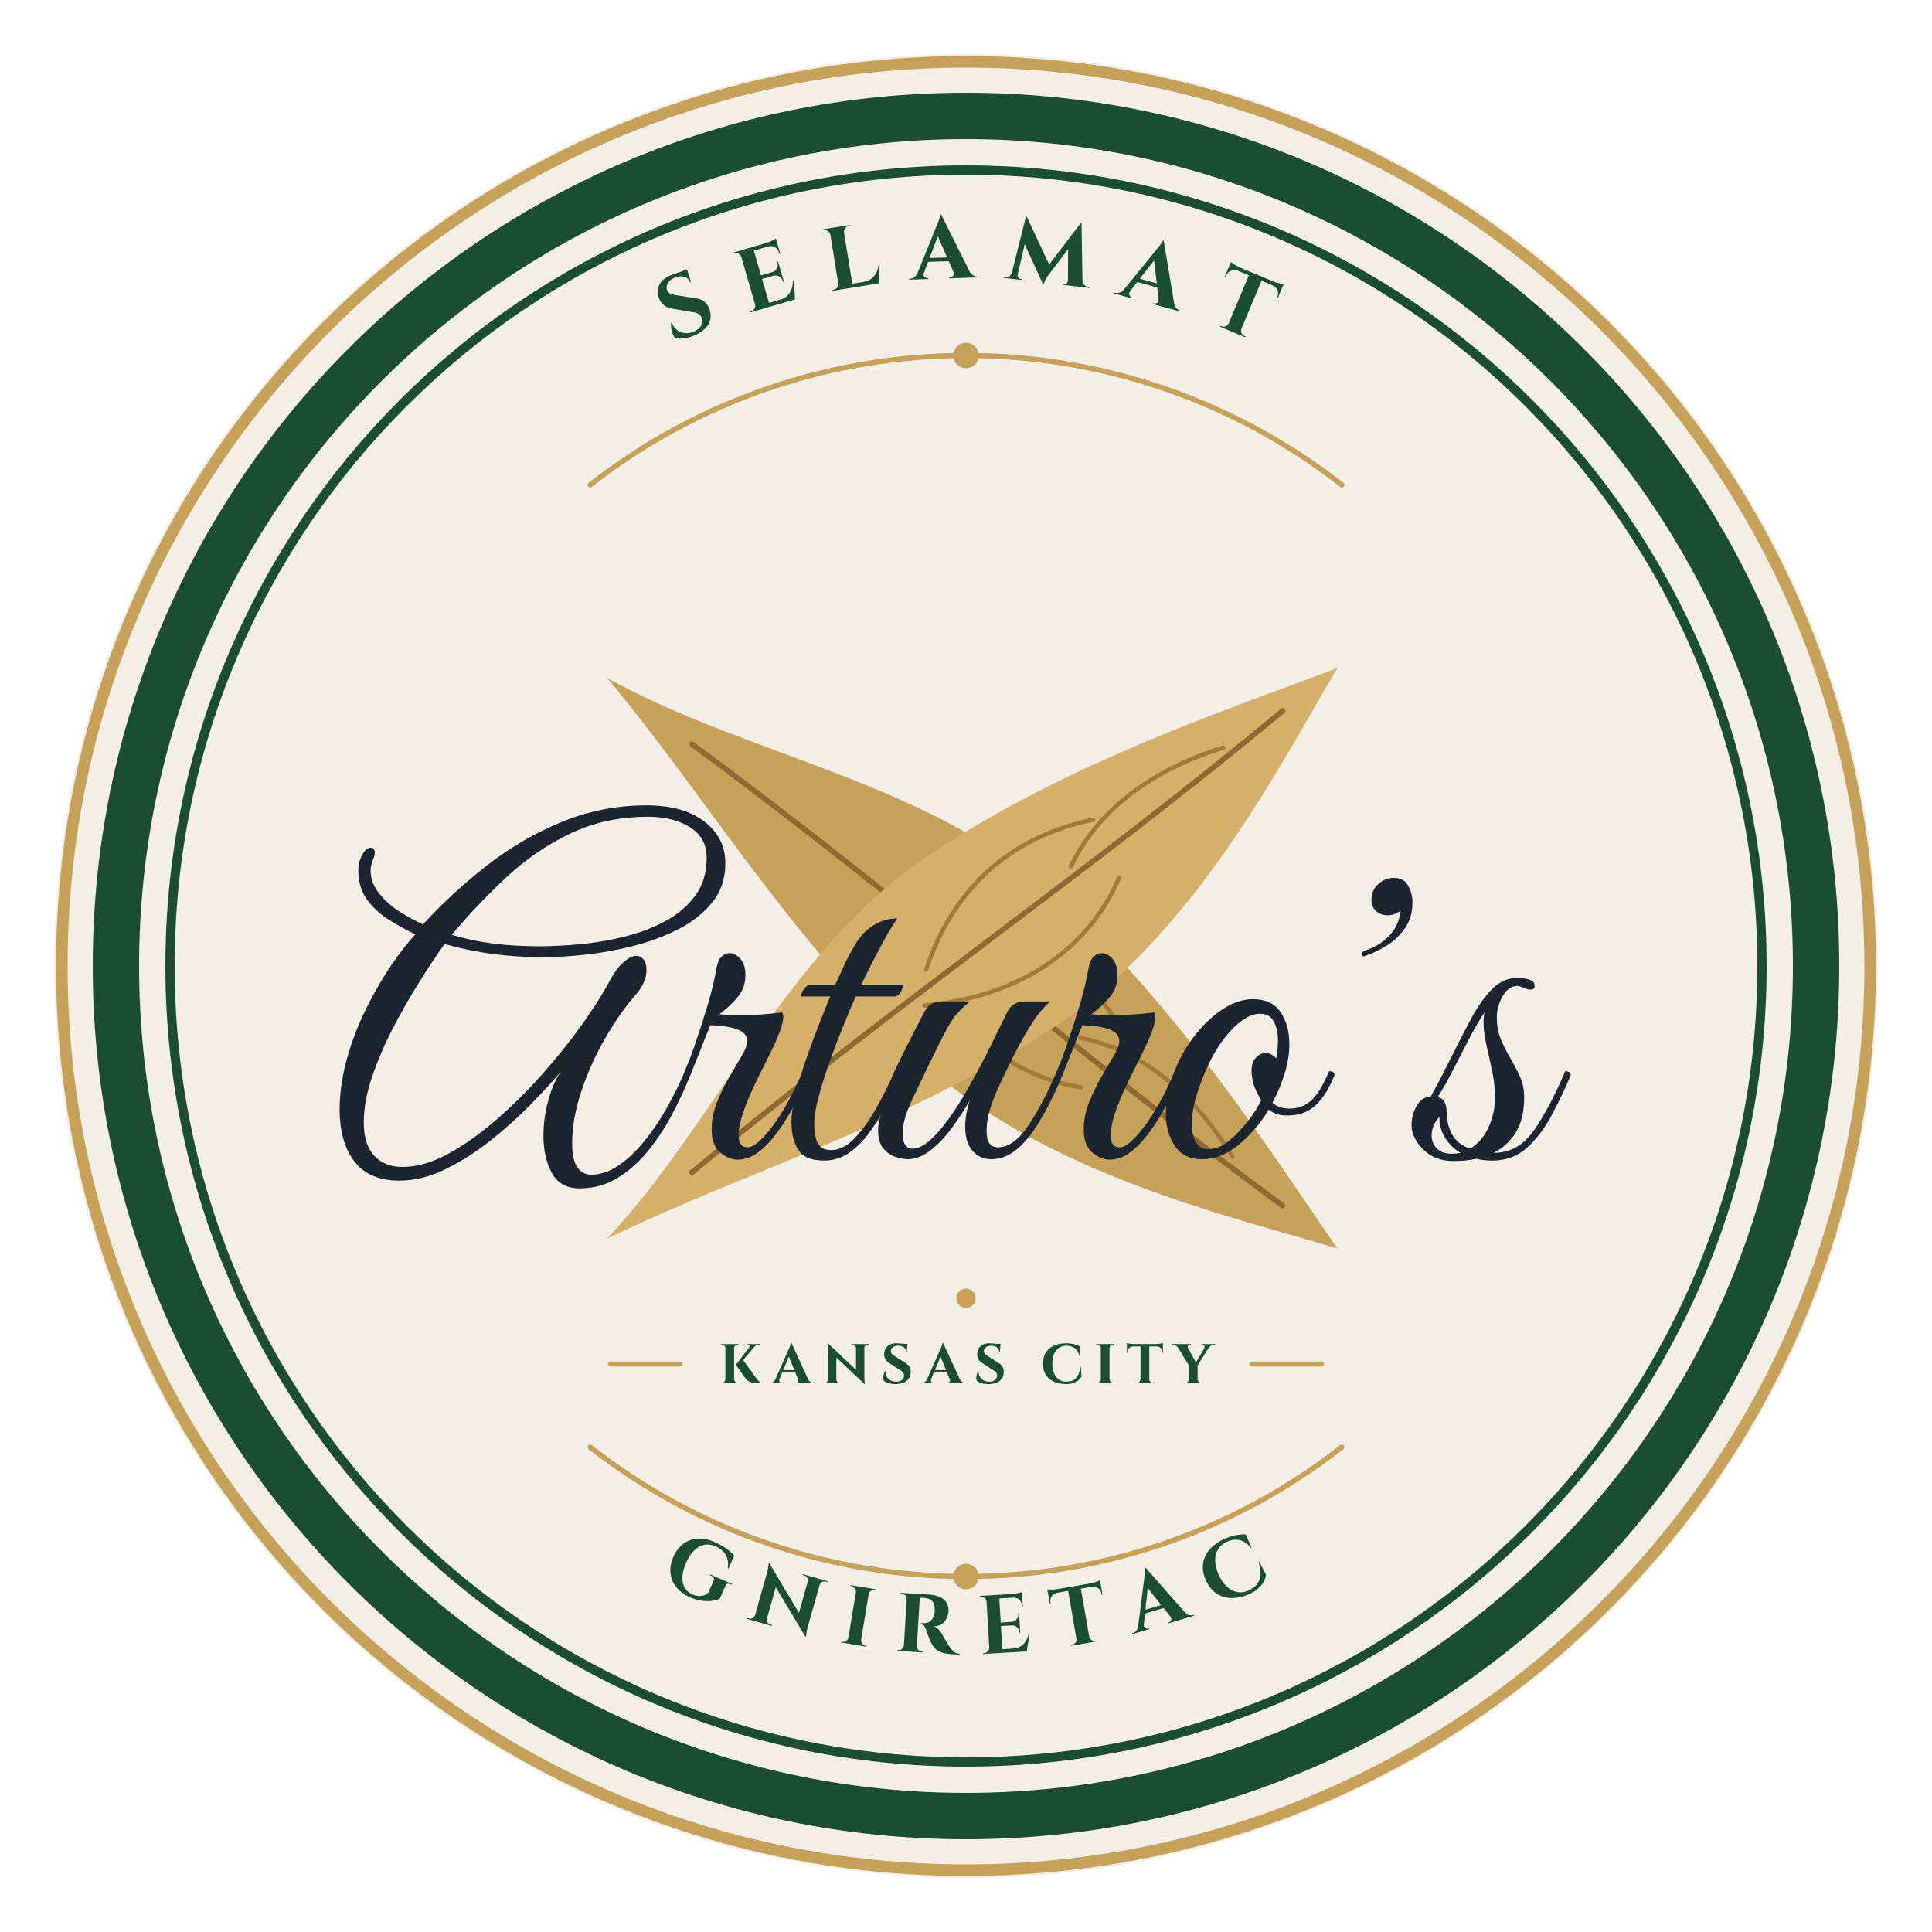
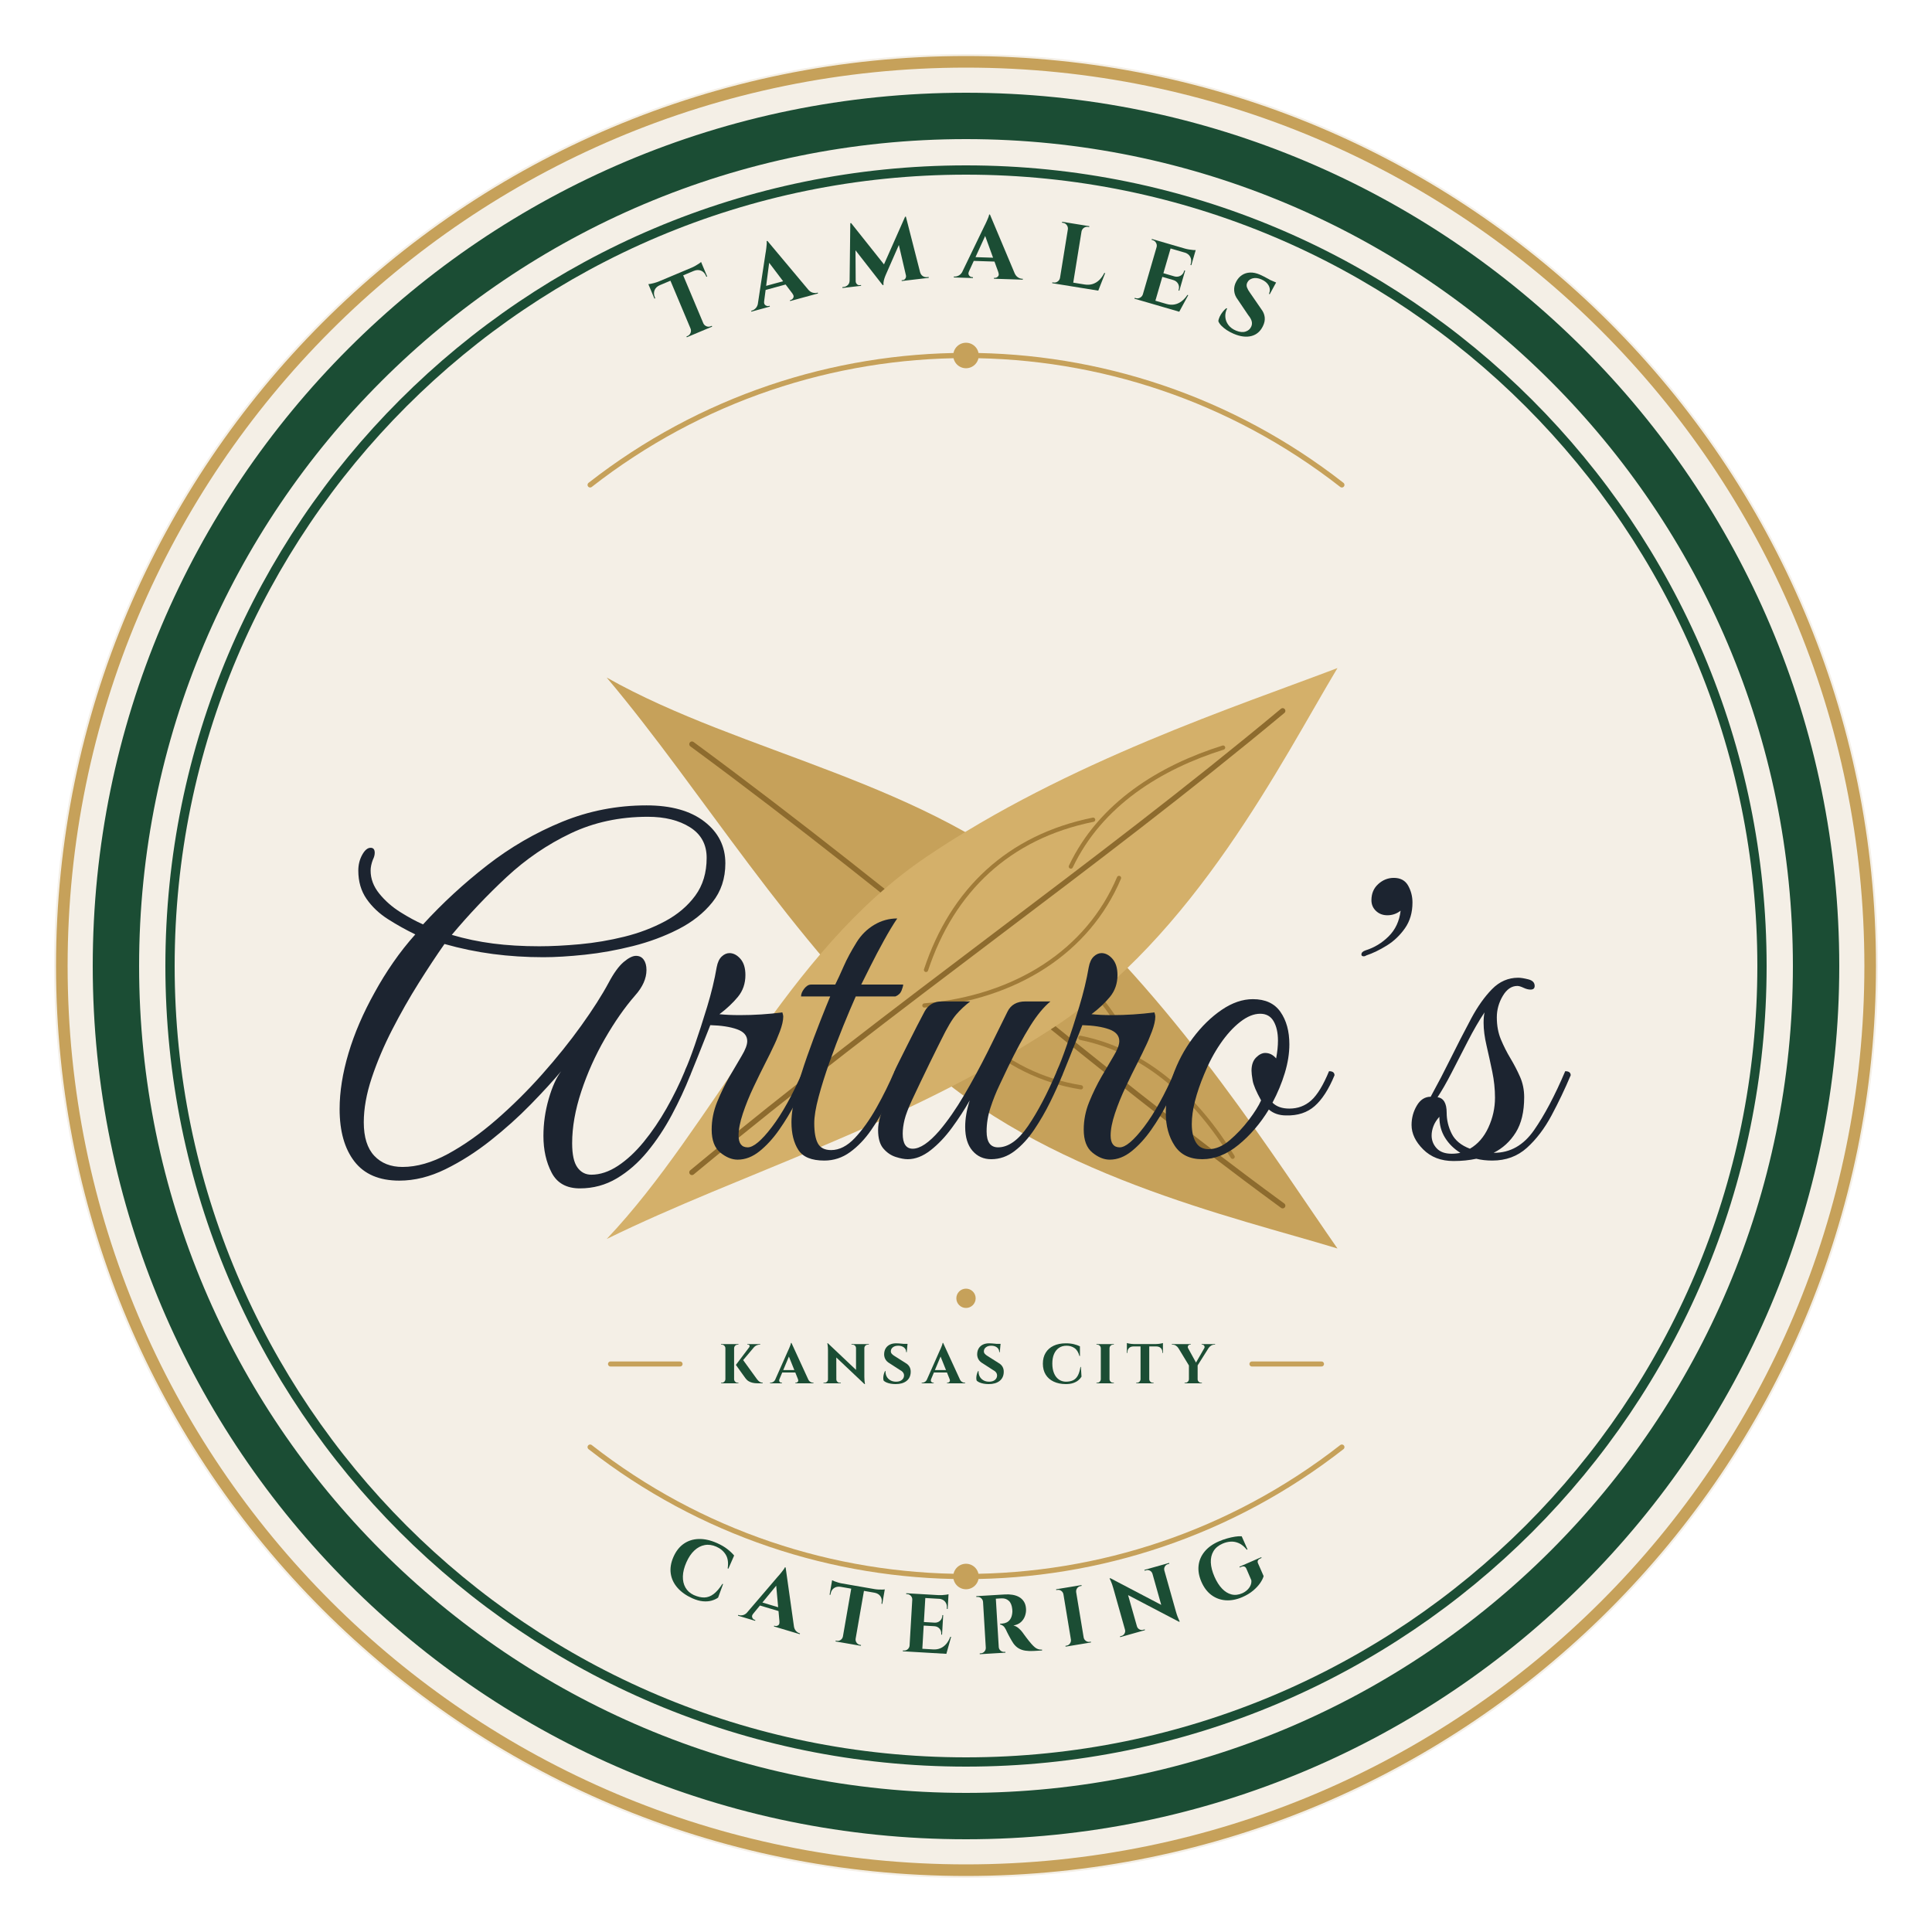
<svg xmlns="http://www.w3.org/2000/svg" viewBox="0 0 500 500" role="img" aria-label="Arturo's Tamales and Catering, Kansas City">
  <circle cx="250" cy="250" r="236" fill="#f4efe6" />
  <circle cx="250" cy="250" r="234" fill="none" stroke="#c6a15a" stroke-width="3" />
  <circle cx="250" cy="250" r="220" fill="none" stroke="#1b4d34" stroke-width="12" />
  <circle cx="250" cy="250" r="206" fill="none" stroke="#1b4d34" stroke-width="2.4" />
-   <g transform="translate(318.98 85.91) rotate(22.80) translate(-7.71 0)">
+   <g transform="translate(181.02 85.91) rotate(-22.80) translate(-7.71 0)">
    <path fill="#1b4d34" d="M9.501 -16.031V0.0H5.925V-16.031ZM15.115 -16.123V-15.136H0.311V-16.123ZM15.115 -15.205V-12.45L14.885 -12.473V-12.715Q14.885 -13.81 14.237 -14.461Q13.589 -15.113 12.487 -15.136V-15.205ZM15.115 -16.537V-15.87L12.309 -16.123Q12.815 -16.123 13.379 -16.192Q13.942 -16.261 14.425 -16.353Q14.908 -16.445 15.115 -16.537ZM5.994 -1.679V0.0H4.154V-0.23Q4.154 -0.23 4.303 -0.23Q4.453 -0.23 4.453 -0.23Q5.051 -0.23 5.476 -0.655Q5.902 -1.081 5.925 -1.679ZM9.432 -1.679H9.501Q9.524 -1.081 9.95 -0.655Q10.375 -0.23 10.973 -0.23Q10.973 -0.23 11.123 -0.23Q11.272 -0.23 11.272 -0.23V0.0H9.432ZM2.939 -15.205V-15.136Q1.829 -15.113 1.185 -14.461Q0.541 -13.81 0.541 -12.715V-12.473L0.311 -12.45V-15.205ZM0.311 -16.537Q0.541 -16.445 1.013 -16.353Q1.484 -16.261 2.059 -16.192Q2.634 -16.123 3.117 -16.123L0.311 -15.87Z" />
  </g>
-   <g transform="translate(296.92 78.30) rotate(15.28) translate(-8.25 0)">
+   <g transform="translate(203.08 78.30) rotate(-15.28) translate(-8.25 0)">
    <path fill="#1b4d34" d="M8.138 -16.571 15.689 -0.138H11.43L6.682 -11.992ZM3.193 -1.679Q3.002 -1.219 3.117 -0.897Q3.232 -0.575 3.512 -0.402Q3.791 -0.23 4.067 -0.23H4.274V0.0H-0.676V-0.23Q-0.676 -0.23 -0.573 -0.23Q-0.469 -0.23 -0.469 -0.23Q0.06 -0.23 0.623 -0.564Q1.187 -0.897 1.555 -1.679ZM8.138 -16.571 8.211 -13.682 2.513 -0.069H0.82L6.783 -13.518Q6.857 -13.652 7.028 -14.043Q7.199 -14.435 7.401 -14.923Q7.604 -15.411 7.76 -15.862Q7.916 -16.312 7.931 -16.571ZM10.504 -5.432V-4.444H3.751V-5.432ZM10.795 -1.679H14.971Q15.346 -0.897 15.906 -0.564Q16.466 -0.23 16.995 -0.23Q16.995 -0.23 17.087 -0.23Q17.179 -0.23 17.179 -0.23V0.0H9.714V-0.23H9.921Q10.373 -0.23 10.726 -0.609Q11.078 -0.989 10.795 -1.679Z" />
  </g>
-   <g transform="translate(270.81 73.22) rotate(6.71) translate(-10.98 0)">
+   <g transform="translate(229.19 73.22) rotate(-6.71) translate(-10.98 0)">
    <path fill="#1b4d34" d="M17.995 -16.422 18.179 -13.855 11.276 -2.083Q11.276 -2.083 11.051 -1.678Q10.827 -1.272 10.605 -0.687Q10.384 -0.102 10.375 0.471H10.16L9.213 -1.573ZM2.303 -1.679V0.0H-0.25V-0.23Q-0.227 -0.23 -0.054 -0.23Q0.118 -0.23 0.118 -0.23Q0.739 -0.23 1.222 -0.609Q1.705 -0.989 1.797 -1.679ZM3.342 -1.311Q3.342 -1.288 3.342 -1.265Q3.342 -1.242 3.342 -1.196Q3.342 -0.828 3.606 -0.517Q3.871 -0.207 4.239 -0.207H4.599V0.0H3.181V-1.311ZM3.716 -16.422H3.931L4.762 -14.054L3.197 0.0H1.584ZM3.931 -16.422 11.506 -4.204 10.16 0.471 3.33 -10.783ZM18.202 -16.422 20.403 0.0H16.587L15.426 -10.355L17.995 -16.422ZM19.683 -1.679H20.181Q20.296 -0.989 20.771 -0.609Q21.247 -0.23 21.86 -0.23Q21.86 -0.23 22.036 -0.23Q22.213 -0.23 22.228 -0.23V0.0H19.683ZM16.442 -1.311H16.603V0.0H15.185V-0.207H15.545Q15.921 -0.207 16.181 -0.517Q16.442 -0.828 16.442 -1.196Q16.442 -1.242 16.442 -1.265Q16.442 -1.288 16.442 -1.311Z" />
  </g>
-   <g transform="translate(244.23 72.09) rotate(-1.86) translate(-8.25 0)">
+   <g transform="translate(255.77 72.09) rotate(1.86) translate(-8.25 0)">
    <path fill="#1b4d34" d="M8.138 -16.571 15.689 -0.138H11.43L6.682 -11.992ZM3.193 -1.679Q3.002 -1.219 3.117 -0.897Q3.232 -0.575 3.512 -0.402Q3.791 -0.23 4.067 -0.23H4.274V0.0H-0.676V-0.23Q-0.676 -0.23 -0.573 -0.23Q-0.469 -0.23 -0.469 -0.23Q0.06 -0.23 0.623 -0.564Q1.187 -0.897 1.555 -1.679ZM8.138 -16.571 8.211 -13.682 2.513 -0.069H0.82L6.783 -13.518Q6.857 -13.652 7.028 -14.043Q7.199 -14.435 7.401 -14.923Q7.604 -15.411 7.76 -15.862Q7.916 -16.312 7.931 -16.571ZM10.504 -5.432V-4.444H3.751V-5.432ZM10.795 -1.679H14.971Q15.346 -0.897 15.906 -0.564Q16.466 -0.23 16.995 -0.23Q16.995 -0.23 17.087 -0.23Q17.179 -0.23 17.179 -0.23V0.0H9.714V-0.23H9.921Q10.373 -0.23 10.726 -0.609Q11.078 -0.989 10.795 -1.679Z" />
  </g>
-   <g transform="translate(221.57 74.28) rotate(-9.19) translate(-7.13 0)">
+   <g transform="translate(278.43 74.28) rotate(9.19) translate(-7.13 0)">
    <path fill="#1b4d34" d="M6.281 -16.1V0.0H2.705V-16.1ZM12.343 -1.01 12.937 0.0H6.212V-1.01ZM14.043 -4.767 13.006 0.0H8.445L9.273 -1.01Q10.418 -1.01 11.307 -1.464Q12.197 -1.918 12.828 -2.764Q13.46 -3.61 13.819 -4.767ZM2.774 -1.679V0.0H0.934V-0.23Q0.934 -0.23 1.083 -0.23Q1.233 -0.23 1.233 -0.23Q1.831 -0.23 2.256 -0.655Q2.682 -1.081 2.705 -1.679ZM2.774 -14.421H2.705Q2.682 -15.019 2.256 -15.444Q1.831 -15.87 1.233 -15.87Q1.233 -15.87 1.083 -15.87Q0.934 -15.87 0.934 -15.87V-16.1H2.774ZM6.212 -14.421V-16.1H8.052V-15.87Q8.029 -15.87 7.891 -15.87Q7.753 -15.87 7.753 -15.87Q7.155 -15.87 6.73 -15.444Q6.304 -15.019 6.281 -14.421Z" />
  </g>
-   <g transform="translate(200.29 79.08) rotate(-16.22) translate(-7.30 0)">
+   <g transform="translate(299.71 79.08) rotate(16.22) translate(-7.30 0)">
    <path fill="#1b4d34" d="M6.281 -16.1V0.0H2.705V-16.1ZM12.343 -1.01 12.937 0.0H6.212V-1.01ZM11.502 -8.429V-7.441H6.212V-8.429ZM12.64 -16.1V-15.09H6.212V-16.1ZM14.043 -4.767 13.006 0.0H8.445L9.273 -1.01Q10.418 -1.01 11.307 -1.464Q12.197 -1.918 12.828 -2.764Q13.46 -3.61 13.819 -4.767ZM11.502 -7.487V-5.226H11.272V-5.422Q11.272 -6.284 10.705 -6.855Q10.138 -7.426 9.276 -7.441V-7.487ZM11.502 -10.644V-8.383H9.276V-8.429Q10.138 -8.452 10.713 -9.03Q11.287 -9.609 11.272 -10.471V-10.644ZM12.64 -15.159V-12.427H12.41V-12.692Q12.41 -13.779 11.766 -14.434Q11.123 -15.09 10.012 -15.113V-15.159ZM12.64 -16.514V-15.847L9.834 -16.1Q10.34 -16.1 10.904 -16.169Q11.467 -16.238 11.95 -16.33Q12.433 -16.422 12.64 -16.514ZM2.774 -1.679V0.0H0.934V-0.23Q0.934 -0.23 1.083 -0.23Q1.233 -0.23 1.233 -0.23Q1.831 -0.23 2.256 -0.655Q2.682 -1.081 2.705 -1.679ZM2.774 -14.421H2.705Q2.69 -15.019 2.258 -15.444Q1.825 -15.87 1.233 -15.87Q1.233 -15.87 1.088 -15.87Q0.942 -15.87 0.942 -15.87L0.934 -16.1H2.774Z" />
  </g>
-   <g transform="translate(180.12 86.29) rotate(-23.11) translate(-6.73 0)">
+   <g transform="translate(319.88 86.29) rotate(23.11) translate(-6.73 0)">
    <path fill="#1b4d34" d="M6.412 -16.422Q6.87 -16.422 7.57 -16.376Q8.271 -16.33 9.008 -16.249Q9.745 -16.169 10.309 -16.088Q10.873 -16.008 11.071 -15.916L10.774 -12.768H10.552Q10.552 -13.976 9.652 -14.706Q8.752 -15.435 7.269 -15.435Q5.915 -15.435 5.103 -14.805Q4.292 -14.175 4.247 -13.251Q4.202 -12.561 4.68 -12.056Q5.158 -11.551 5.896 -11.12L10.278 -8.346Q11.354 -7.747 11.912 -6.773Q12.469 -5.799 12.394 -4.47Q12.29 -2.204 10.653 -0.941Q9.016 0.322 6.205 0.322Q5.148 0.322 4.184 0.148Q3.221 -0.027 2.475 -0.344Q1.729 -0.661 1.299 -1.092Q1.111 -1.593 1.141 -2.324Q1.17 -3.054 1.374 -3.798Q1.577 -4.541 1.872 -5.032H2.079Q1.994 -3.844 2.512 -2.836Q3.03 -1.829 4.054 -1.239Q5.078 -0.649 6.477 -0.665Q7.994 -0.69 8.829 -1.424Q9.663 -2.159 9.663 -3.212Q9.663 -3.924 9.217 -4.501Q8.772 -5.079 7.77 -5.604L3.785 -8.181Q2.515 -8.885 1.949 -9.99Q1.383 -11.095 1.517 -12.386Q1.621 -13.59 2.23 -14.502Q2.838 -15.414 3.895 -15.918Q4.953 -16.422 6.412 -16.422ZM11.101 -16.192 11.057 -15.709H8.283V-16.192Z" />
  </g>
-   <g transform="translate(321.93 412.82) rotate(336.16) translate(-8.40 0)">
+   <g transform="translate(178.07 412.82) rotate(383.84) translate(-8.40 0)">
    <path fill="#1b4d34" d="M15.529 -6.278 15.771 -2.555Q15.296 -1.77 14.502 -1.126Q13.708 -0.482 12.53 -0.09Q11.352 0.301 9.73 0.301Q7.077 0.279 5.092 -0.653Q3.108 -1.586 2.025 -3.331Q0.943 -5.077 0.943 -7.546Q0.943 -9.959 2.007 -11.712Q3.072 -13.464 5.054 -14.407Q7.035 -15.351 9.789 -15.351Q11.519 -15.351 12.882 -15.008Q14.245 -14.665 15.163 -14.195L15.176 -10.468H14.982Q14.398 -12.611 13.089 -13.519Q11.78 -14.428 10.026 -14.428Q8.328 -14.428 7.108 -13.598Q5.888 -12.769 5.229 -11.243Q4.57 -9.718 4.57 -7.596Q4.57 -5.474 5.201 -3.924Q5.833 -2.374 6.989 -1.519Q8.146 -0.665 9.73 -0.622Q11.395 -0.622 12.522 -1.157Q13.649 -1.692 14.336 -2.937Q15.023 -4.182 15.357 -6.278Z" />
  </g>
-   <g transform="translate(301.02 420.53) rotate(343.34) translate(-7.71 0)">
+   <g transform="translate(198.98 420.53) rotate(376.66) translate(-7.71 0)">
    <path fill="#1b4d34" d="M7.607 -15.49 14.666 -0.129H10.685L6.246 -11.21ZM2.985 -1.569Q2.807 -1.139 2.914 -0.839Q3.022 -0.537 3.283 -0.376Q3.544 -0.215 3.802 -0.215H3.995V0.0H-0.632V-0.215Q-0.632 -0.215 -0.535 -0.215Q-0.438 -0.215 -0.438 -0.215Q0.056 -0.215 0.583 -0.527Q1.11 -0.838 1.454 -1.569ZM7.607 -15.49 7.676 -12.79 2.349 -0.065H0.767L6.34 -12.636Q6.41 -12.761 6.57 -13.127Q6.73 -13.493 6.919 -13.95Q7.108 -14.406 7.254 -14.827Q7.4 -15.248 7.414 -15.49ZM9.819 -5.077V-4.154H3.506V-5.077ZM10.091 -1.569H13.995Q14.345 -0.838 14.869 -0.527Q15.392 -0.215 15.887 -0.215Q15.887 -0.215 15.973 -0.215Q16.059 -0.215 16.059 -0.215V0.0H9.081V-0.215H9.274Q9.697 -0.215 10.026 -0.57Q10.356 -0.924 10.091 -1.569Z" />
  </g>
-   <g transform="translate(280.49 425.37) rotate(350.14) translate(-7.20 0)">
+   <g transform="translate(219.51 425.37) rotate(369.86) translate(-7.20 0)">
    <path fill="#1b4d34" d="M8.882 -14.985V0.0H5.539V-14.985ZM14.129 -15.071V-14.149H0.291V-15.071ZM14.129 -14.213V-11.638L13.914 -11.659V-11.886Q13.914 -12.91 13.309 -13.518Q12.703 -14.127 11.673 -14.149V-14.213ZM14.129 -15.458V-14.835L11.506 -15.071Q11.979 -15.071 12.506 -15.136Q13.033 -15.2 13.484 -15.286Q13.936 -15.372 14.129 -15.458ZM5.603 -1.569V0.0H3.883V-0.215Q3.883 -0.215 4.023 -0.215Q4.163 -0.215 4.163 -0.215Q4.722 -0.215 5.119 -0.613Q5.517 -1.01 5.539 -1.569ZM8.817 -1.569H8.882Q8.903 -1.01 9.301 -0.613Q9.699 -0.215 10.258 -0.215Q10.258 -0.215 10.398 -0.215Q10.537 -0.215 10.537 -0.215V0.0H8.817ZM2.747 -14.213V-14.149Q1.71 -14.127 1.108 -13.518Q0.506 -12.91 0.506 -11.886V-11.659L0.291 -11.638V-14.213ZM0.291 -15.458Q0.506 -15.372 0.947 -15.286Q1.388 -15.2 1.925 -15.136Q2.463 -15.071 2.914 -15.071L0.291 -14.835Z" />
  </g>
-   <g transform="translate(260.40 427.70) rotate(356.65) translate(-6.83 0)">
+   <g transform="translate(239.60 427.70) rotate(363.35) translate(-6.83 0)">
    <path fill="#1b4d34" d="M5.872 -15.05V0.0H2.529V-15.05ZM11.538 -0.944 12.094 0.0H5.807V-0.944ZM10.752 -7.879V-6.956H5.807V-7.879ZM11.816 -15.05V-14.106H5.807V-15.05ZM13.127 -4.456 12.158 0.0H7.894L8.668 -0.944Q9.738 -0.944 10.57 -1.369Q11.401 -1.793 11.992 -2.584Q12.582 -3.375 12.918 -4.456ZM10.752 -6.999V-4.885H10.537V-5.069Q10.537 -5.874 10.007 -6.408Q9.477 -6.942 8.671 -6.956V-6.999ZM10.752 -9.95V-7.836H8.671V-7.879Q9.477 -7.9 10.014 -8.442Q10.551 -8.983 10.537 -9.788V-9.95ZM11.816 -14.17V-11.616H11.601V-11.864Q11.601 -12.881 10.999 -13.493Q10.397 -14.106 9.359 -14.127V-14.17ZM11.816 -15.437V-14.813L9.193 -15.05Q9.666 -15.05 10.193 -15.114Q10.719 -15.179 11.171 -15.265Q11.622 -15.351 11.816 -15.437ZM2.593 -1.569V0.0H0.873V-0.215Q0.873 -0.215 1.013 -0.215Q1.153 -0.215 1.153 -0.215Q1.712 -0.215 2.109 -0.613Q2.507 -1.01 2.529 -1.569ZM2.593 -13.48H2.529Q2.515 -14.039 2.11 -14.437Q1.706 -14.835 1.153 -14.835Q1.153 -14.835 1.017 -14.835Q0.881 -14.835 0.881 -14.835L0.873 -15.05H2.593Z" />
  </g>
-   <g transform="translate(239.31 427.68) rotate(363.44) translate(-8.08 0)">
+   <g transform="translate(260.69 427.68) rotate(356.56) translate(-8.08 0)">
    <path fill="#1b4d34" d="M5.676 -15.05H8.429Q9.397 -15.05 10.327 -14.84Q11.258 -14.63 11.99 -14.159Q12.722 -13.688 13.158 -12.911Q13.595 -12.135 13.595 -10.994Q13.595 -10.101 13.229 -9.204Q12.863 -8.306 12.091 -7.673Q11.319 -7.04 10.079 -6.901Q10.792 -6.682 11.374 -6.115Q11.957 -5.549 12.321 -4.98Q12.349 -4.938 12.563 -4.595Q12.777 -4.252 13.106 -3.754Q13.436 -3.257 13.79 -2.746Q14.144 -2.235 14.453 -1.849Q14.925 -1.251 15.313 -0.899Q15.701 -0.548 16.123 -0.388Q16.545 -0.229 17.099 -0.215V0.0H14.944Q13.76 0.0 12.797 -0.204Q11.833 -0.407 11.095 -0.897Q10.358 -1.386 9.805 -2.253Q9.63 -2.534 9.43 -2.929Q9.23 -3.323 9.02 -3.761Q8.81 -4.199 8.624 -4.612Q8.439 -5.025 8.298 -5.367Q8.158 -5.709 8.087 -5.912Q7.803 -6.603 7.434 -6.943Q7.065 -7.284 6.665 -7.353V-7.568Q6.72 -7.568 6.908 -7.564Q7.095 -7.56 7.29 -7.568Q7.877 -7.576 8.418 -7.809Q8.96 -8.043 9.373 -8.586Q9.787 -9.128 9.963 -10.068Q10 -10.263 10.029 -10.52Q10.058 -10.778 10.036 -11.094Q9.973 -12.639 9.267 -13.35Q8.56 -14.061 7.509 -14.084Q7.227 -14.099 6.892 -14.095Q6.556 -14.092 6.279 -14.092Q6.002 -14.092 5.891 -14.092Q5.891 -14.099 5.837 -14.337Q5.783 -14.575 5.729 -14.812Q5.676 -15.05 5.676 -15.05ZM5.955 -15.05V0.0H2.598V-15.05ZM2.663 -1.569V0.0H0.943V-0.215Q0.97 -0.215 1.089 -0.215Q1.208 -0.215 1.222 -0.215Q1.781 -0.215 2.179 -0.613Q2.577 -1.01 2.598 -1.569ZM2.663 -13.48H2.598Q2.577 -14.039 2.179 -14.437Q1.781 -14.835 1.222 -14.835Q1.208 -14.835 1.089 -14.835Q0.97 -14.835 0.943 -14.835V-15.05H2.663ZM5.891 -1.569H5.955Q5.955 -1.01 6.364 -0.613Q6.772 -0.215 7.331 -0.215Q7.359 -0.215 7.467 -0.215Q7.575 -0.215 7.589 -0.215V0.0H5.891Z" />
  </g>
-   <g transform="translate(220.95 425.61) rotate(369.39) translate(-4.19 0)">
+   <g transform="translate(279.05 425.61) rotate(350.61) translate(-4.19 0)">
    <path fill="#1b4d34" d="M5.872 -15.05V0.0H2.529V-15.05ZM2.593 -1.569V0.0H0.873V-0.215Q0.873 -0.215 1.013 -0.215Q1.153 -0.215 1.153 -0.215Q1.712 -0.215 2.109 -0.613Q2.507 -1.01 2.529 -1.569ZM2.593 -13.48H2.529Q2.507 -14.039 2.109 -14.437Q1.712 -14.835 1.153 -14.835Q1.153 -14.835 1.013 -14.835Q0.873 -14.835 0.873 -14.835V-15.05H2.593ZM5.807 -1.569H5.872Q5.893 -1.01 6.291 -0.613Q6.689 -0.215 7.248 -0.215Q7.248 -0.215 7.377 -0.215Q7.506 -0.215 7.527 -0.215V0.0H5.807ZM5.807 -13.48V-15.05H7.527V-14.835Q7.506 -14.835 7.377 -14.835Q7.248 -14.835 7.248 -14.835Q6.689 -14.835 6.291 -14.437Q5.893 -14.039 5.872 -13.48Z" />
  </g>
-   <g transform="translate(201.72 421.33) rotate(375.74) translate(-9.32 0)">
+   <g transform="translate(298.28 421.33) rotate(344.26) translate(-9.32 0)">
    <path fill="#1b4d34" d="M2.306 -15.372 16.104 -2.32 16.353 0.301 2.555 -12.73ZM2.405 -1.526V0.0H0.62V-0.215Q0.62 -0.215 0.814 -0.215Q1.007 -0.215 1.029 -0.215Q1.566 -0.215 1.953 -0.602Q2.34 -0.989 2.34 -1.526ZM5.553 -1.526Q5.553 -0.989 5.94 -0.602Q6.327 -0.215 6.864 -0.215Q6.886 -0.215 7.079 -0.215Q7.273 -0.215 7.273 -0.215V0.0H5.488V-1.526ZM2.306 -15.372 5.531 -11.945 5.553 0.0H2.34V-12.685Q2.34 -13.893 2.216 -14.633Q2.091 -15.372 2.091 -15.372ZM16.297 -15.05V-2.451Q16.297 -1.638 16.361 -1.011Q16.425 -0.383 16.486 -0.041Q16.546 0.301 16.546 0.301H16.353L13.106 -3.326V-15.05ZM18.017 -15.05V-14.835Q18.017 -14.835 17.824 -14.835Q17.63 -14.835 17.63 -14.835Q17.093 -14.835 16.706 -14.459Q16.319 -14.082 16.297 -13.523H16.233V-15.05ZM11.365 -15.05H13.149V-13.523H13.106Q13.085 -14.082 12.708 -14.459Q12.332 -14.835 11.773 -14.835Q11.773 -14.835 11.58 -14.835Q11.386 -14.835 11.365 -14.835Z" />
  </g>
-   <g transform="translate(178.64 413.07) rotate(383.64) translate(-9.02 0)">
+   <g transform="translate(321.36 413.07) rotate(336.36) translate(-9.02 0)">
    <path fill="#1b4d34" d="M16.286 -6.02V-2.472Q15.777 -1.827 14.744 -1.182Q13.711 -0.537 12.274 -0.118Q10.837 0.301 9.092 0.301Q6.646 0.293 4.814 -0.657Q2.982 -1.608 1.962 -3.367Q0.943 -5.126 0.943 -7.553Q0.943 -9.952 1.949 -11.701Q2.955 -13.45 4.821 -14.401Q6.688 -15.351 9.231 -15.351Q10.413 -15.351 11.547 -15.192Q12.681 -15.033 13.638 -14.777Q14.596 -14.52 15.22 -14.195L15.233 -10.468H15.039Q14.633 -11.952 13.857 -12.815Q13.08 -13.678 12.067 -14.053Q11.053 -14.428 9.926 -14.428Q8.175 -14.428 6.98 -13.581Q5.785 -12.733 5.177 -11.169Q4.57 -9.606 4.57 -7.414Q4.57 -5.347 5.129 -3.818Q5.687 -2.289 6.765 -1.459Q7.842 -0.63 9.398 -0.622Q10.191 -0.622 10.916 -0.869Q11.64 -1.115 12.185 -1.597Q12.73 -2.079 12.943 -2.77L12.964 -6.02Q12.964 -6.987 11.868 -6.987H11.524V-7.202H17.683V-6.987H17.361Q16.243 -6.987 16.286 -6.02Z" />
  </g>
  <path d="M 347.27 125.49 A 158 158 0 0 0 152.73 125.49" stroke="#c6a15a" stroke-width="1.35" fill="none" stroke-linecap="round" />
  <path d="M 152.73 374.51 A 158 158 0 0 0 347.27 374.51" stroke="#c6a15a" stroke-width="1.35" fill="none" stroke-linecap="round" />
  <circle cx="250.00" cy="92.00" r="3.3" fill="#c6a15a" />
  <circle cx="250.00" cy="408.00" r="3.3" fill="#c6a15a" />
  <g transform="translate(250 248)">
    <g transform="rotate(38)" fill="none">
      <path fill="#c6a15a" d="M -118 0 C -78 -6 -36 -30 8 -27 C 52 -24 96 -8 122 0 C 96 10 50 32 6 28 C -40 24 -80 8 -118 0 Z" />
      <path d="M -90 0 C -20 -2 40 2 104 0" stroke="#8d6b2e" stroke-width="1.4" stroke-linecap="round" />
      <path d="M -10 -4 C 8 -16 28 -18 48 -8" stroke="#a07b38" stroke-width="1.1" stroke-linecap="round" />
      <path d="M -16 3 C 4 16 26 18 44 8" stroke="#a07b38" stroke-width="1.1" stroke-linecap="round" />
      <path d="M 36 -2 C 52 -10 70 -8 86 -2" stroke="#a07b38" stroke-width="1.1" stroke-linecap="round" />
    </g>
    <g transform="rotate(-38)" fill="none">
      <path fill="#d4b06a" d="M -118 0 C -78 -6 -36 -30 8 -27 C 52 -24 96 -8 122 0 C 96 10 50 32 6 28 C -40 24 -80 8 -118 0 Z" />
      <path d="M -90 0 C -20 -2 40 2 104 0" stroke="#8d6b2e" stroke-width="1.4" stroke-linecap="round" />
      <path d="M -10 -4 C 8 -16 28 -18 48 -8" stroke="#a07b38" stroke-width="1.1" stroke-linecap="round" />
      <path d="M -16 3 C 4 16 26 18 44 8" stroke="#a07b38" stroke-width="1.1" stroke-linecap="round" />
      <path d="M 36 -2 C 52 -10 70 -8 86 -2" stroke="#a07b38" stroke-width="1.1" stroke-linecap="round" />
    </g>
  </g>
  <path fill="#1c2430" d="M150.078 307.552Q144.886 307.552 142.762 303.481Q140.638 299.41 140.638 293.982Q140.638 289.144 141.995 284.424Q143.352 279.704 145.24 277.226Q142.054 281.002 137.334 285.84Q132.614 290.678 126.95 295.162Q121.286 299.646 115.268 302.596Q109.25 305.546 103.35 305.546Q95.562 305.546 91.727 300.59Q87.892 295.634 87.892 287.02Q87.892 280.294 90.193 272.565Q92.494 264.836 96.978 256.812Q99.102 252.918 101.757 249.083Q104.412 245.248 107.48 241.826Q103.822 240.056 100.4 237.873Q96.978 235.69 94.854 232.622Q92.73 229.554 92.73 225.306Q92.73 223.064 93.733 221.235Q94.736 219.406 95.916 219.406Q96.978 219.406 96.978 220.704Q96.978 221.53 96.506 222.474Q95.916 224.008 95.916 225.306Q95.916 228.492 98.158 231.265Q100.4 234.038 103.586 236.044Q106.772 238.05 109.486 239.23Q117.038 230.97 126.065 223.949Q135.092 216.928 145.476 212.68Q155.86 208.432 167.306 208.432Q176.864 208.432 182.292 212.621Q187.72 216.81 187.72 223.418Q187.72 229.318 184.357 233.507Q180.994 237.696 175.566 240.469Q170.138 243.242 163.825 244.835Q157.512 246.428 151.376 247.077Q145.24 247.726 140.638 247.726Q133.912 247.726 127.599 246.9Q121.286 246.074 115.032 244.304Q111.964 248.67 108.365 254.393Q104.766 260.116 101.521 266.429Q98.276 272.742 96.211 278.937Q94.146 285.132 94.146 290.442Q94.146 296.224 96.86 299.115Q99.574 302.006 104.176 302.006Q109.722 302.006 115.917 298.643Q122.112 295.28 128.366 289.852Q134.62 284.424 140.284 278.052Q145.948 271.68 150.432 265.426Q154.916 259.172 157.512 254.334Q159.518 250.558 161.406 248.965Q163.294 247.372 164.592 247.372Q165.89 247.372 166.598 248.375Q167.306 249.378 167.306 251.03Q167.306 254.334 164.356 257.638Q160.344 262.24 156.568 268.789Q152.792 275.338 150.432 282.477Q148.072 289.616 148.072 295.87Q148.072 300.236 149.429 302.124Q150.786 304.012 153.028 304.012Q156.45 304.012 159.931 301.711Q163.412 299.41 166.598 295.516Q169.784 291.622 172.498 286.843Q175.212 282.064 177.218 277.226Q177.808 277.226 178.221 277.344Q178.634 277.462 178.634 278.288Q176.628 283.362 173.855 288.554Q171.082 293.746 167.542 298.053Q164.002 302.36 159.636 304.956Q155.27 307.552 150.078 307.552ZM139.576 244.894Q144.296 244.894 150.078 244.363Q155.86 243.832 161.583 242.416Q167.306 241.0 172.144 238.404Q176.982 235.808 179.932 231.796Q182.882 227.784 182.882 222.002Q182.882 216.81 178.575 214.096Q174.268 211.382 167.66 211.382Q156.686 211.382 147.659 215.689Q138.632 219.996 131.139 226.958Q123.646 233.92 116.92 241.944Q122.112 243.478 127.599 244.186Q133.086 244.894 139.576 244.894Z" />
  <path fill="#1c2430" d="M177.336 276.872Q178.28 274.866 179.814 270.441Q181.348 266.016 183.0 260.588Q184.652 255.16 185.478 250.322Q185.832 248.434 186.776 247.549Q187.72 246.664 188.782 246.664Q190.316 246.664 191.614 248.139Q192.912 249.614 192.912 252.328Q192.912 255.632 190.965 257.992Q189.018 260.352 186.186 262.476Q187.366 262.594 188.664 262.653Q189.962 262.712 191.496 262.712Q197.042 262.712 202.47 262.004Q202.706 262.712 202.706 263.066Q202.706 264.6 201.821 266.96Q200.936 269.32 199.992 271.208Q199.52 272.27 198.104 275.043Q196.688 277.816 195.036 281.297Q193.384 284.778 192.263 288.141Q191.142 291.504 191.142 293.864Q191.142 296.932 193.502 296.932Q195.744 296.932 199.756 291.681Q203.768 286.43 207.78 277.226Q209.196 277.226 209.196 278.288Q207.898 281.474 205.951 285.25Q204.004 289.026 201.644 292.389Q199.284 295.752 196.57 297.935Q193.856 300.118 190.906 300.118Q188.664 300.118 186.422 298.289Q184.18 296.46 184.18 292.33Q184.18 288.672 185.596 285.191Q187.012 281.71 188.782 278.642Q190.552 275.574 191.968 273.214Q193.384 270.854 193.384 269.438Q193.384 267.314 190.729 266.37Q188.074 265.426 183.826 265.308Q181.702 270.736 180.64 273.332Q179.578 275.928 178.634 278.288Q176.746 278.288 177.336 276.872Z" />
  <path fill="#1c2430" d="M232.206 237.696Q230.672 239.938 228.784 243.36Q226.896 246.782 225.303 249.968Q223.71 253.154 222.884 254.806H233.74Q233.74 255.278 233.327 256.34Q232.914 257.402 231.734 257.874H221.468Q220.052 261.06 218.223 265.544Q216.394 270.028 214.683 274.866Q212.972 279.704 211.851 283.893Q210.73 288.082 210.73 290.678Q210.73 294.218 211.674 295.929Q212.618 297.64 215.096 297.64Q218.282 297.64 221.232 294.513Q224.182 291.386 226.837 286.666Q229.492 281.946 231.498 277.226Q232.914 277.226 232.914 278.288Q231.616 281.474 229.728 285.25Q227.84 289.026 225.421 292.507Q223.002 295.988 219.993 298.171Q216.984 300.354 213.326 300.354Q208.37 300.354 206.6 297.581Q204.83 294.808 204.83 290.442Q204.83 287.256 206.01 282.713Q207.19 278.17 208.901 273.332Q210.612 268.494 212.264 264.305Q213.916 260.116 214.86 257.874H207.308Q207.308 256.93 208.134 255.868Q208.96 254.806 209.904 254.806H216.158Q217.102 252.918 218.341 250.086Q219.58 247.254 221.704 243.832Q223.474 241.0 226.247 239.348Q229.02 237.696 232.206 237.696Z" />
  <path fill="#1c2430" d="M234.92 300.0Q233.622 300.0 231.793 299.41Q229.964 298.82 228.607 297.227Q227.25 295.634 227.25 292.448Q227.25 289.38 229.256 285.368Q231.262 281.356 232.796 278.288Q231.498 278.288 231.498 277.226Q231.616 276.872 232.56 274.984Q233.504 273.096 234.802 270.5Q236.1 267.904 237.339 265.485Q238.578 263.066 239.286 261.768Q240.702 259.172 243.77 259.172H251.086Q249.08 260.706 247.487 262.535Q245.894 264.364 243.534 269.202Q243.534 269.202 242.708 270.854Q241.882 272.506 240.643 275.043Q239.404 277.58 238.165 280.176Q236.926 282.772 236.1 284.542Q234.566 287.846 234.094 289.793Q233.622 291.74 233.622 293.392Q233.622 297.286 236.218 297.286Q239.05 297.286 243.062 292.684Q246.366 288.79 249.552 283.362Q252.738 277.934 255.629 272.152Q258.52 266.37 260.762 261.768Q262.06 259.172 265.364 259.172H271.854Q269.258 261.296 266.603 265.544Q263.948 269.792 260.762 276.4Q259.936 278.17 258.638 280.884Q257.34 283.598 256.337 286.666Q255.334 289.734 255.334 292.802Q255.334 296.932 258.284 296.932Q262.296 296.932 266.072 291.386Q269.848 285.84 273.506 277.226Q274.45 277.226 274.627 277.344Q274.804 277.462 274.922 278.288Q273.624 281.474 271.795 285.191Q269.966 288.908 267.665 292.33Q265.364 295.752 262.591 297.876Q259.818 300.0 256.514 300.0Q253.564 300.0 251.676 297.817Q249.788 295.634 249.788 291.622Q249.788 288.436 250.968 284.778Q248.962 288.318 246.366 291.858Q243.77 295.398 240.82 297.699Q237.87 300.0 234.92 300.0Z" />
  <path fill="#1c2430" d="M273.624 276.872Q274.568 274.866 276.102 270.441Q277.636 266.016 279.288 260.588Q280.94 255.16 281.766 250.322Q282.12 248.434 283.064 247.549Q284.008 246.664 285.07 246.664Q286.604 246.664 287.902 248.139Q289.2 249.614 289.2 252.328Q289.2 255.632 287.253 257.992Q285.306 260.352 282.474 262.476Q283.654 262.594 284.952 262.653Q286.25 262.712 287.784 262.712Q293.33 262.712 298.758 262.004Q298.994 262.712 298.994 263.066Q298.994 264.6 298.109 266.96Q297.224 269.32 296.28 271.208Q295.808 272.27 294.392 275.043Q292.976 277.816 291.324 281.297Q289.672 284.778 288.551 288.141Q287.43 291.504 287.43 293.864Q287.43 296.932 289.79 296.932Q292.032 296.932 296.044 291.681Q300.056 286.43 304.068 277.226Q305.484 277.226 305.484 278.288Q304.186 281.474 302.239 285.25Q300.292 289.026 297.932 292.389Q295.572 295.752 292.858 297.935Q290.144 300.118 287.194 300.118Q284.952 300.118 282.71 298.289Q280.468 296.46 280.468 292.33Q280.468 288.672 281.884 285.191Q283.3 281.71 285.07 278.642Q286.84 275.574 288.256 273.214Q289.672 270.854 289.672 269.438Q289.672 267.314 287.017 266.37Q284.362 265.426 280.114 265.308Q277.99 270.736 276.928 273.332Q275.866 275.928 274.922 278.288Q273.034 278.288 273.624 276.872Z" />
  <path fill="#1c2430" d="M311.148 300.0Q306.31 300.0 304.009 296.519Q301.708 293.038 301.708 288.082Q301.708 283.48 303.478 278.524Q305.366 273.096 308.729 268.612Q312.092 264.128 316.163 261.355Q320.234 258.582 324.246 258.582Q329.084 258.582 331.385 261.886Q333.686 265.19 333.686 270.264Q333.686 273.804 332.506 277.698Q331.326 281.592 329.32 285.368Q330.854 286.902 333.686 286.902Q336.99 286.902 339.35 284.778Q341.71 282.654 343.952 277.226Q345.368 277.226 345.368 278.288Q343.126 283.716 340.235 286.253Q337.344 288.79 332.86 288.672Q330.146 288.672 328.376 287.138Q325.072 292.566 320.529 296.283Q315.986 300.0 311.148 300.0ZM312.8 297.404Q315.514 297.404 318.228 295.103Q320.942 292.802 323.184 289.852Q325.426 286.902 326.37 284.778Q324.482 281.356 324.187 279.645Q323.892 277.934 323.892 277.108Q323.892 274.866 325.072 273.686Q326.252 272.506 327.432 272.506Q329.084 272.506 330.264 273.922Q330.5 272.624 330.618 271.503Q330.736 270.382 330.736 269.32Q330.736 266.252 329.615 264.305Q328.494 262.358 326.134 262.358Q323.656 262.358 320.942 264.482Q318.228 266.606 315.809 270.146Q313.39 273.686 311.62 278.052Q310.086 281.71 309.26 284.955Q308.434 288.2 308.434 290.914Q308.434 293.864 309.496 295.634Q310.558 297.404 312.8 297.404Z" />
  <path fill="#1c2430" d="M353.628 247.254Q353.392 247.372 353.274 247.431Q353.156 247.49 352.92 247.49Q352.33 247.49 352.33 247.018Q352.33 246.31 353.392 245.956Q356.814 244.894 359.41 242.298Q362.006 239.702 362.478 235.69Q360.944 236.87 359.056 236.87Q357.286 236.87 356.106 235.749Q354.926 234.628 354.926 232.976Q354.926 230.38 356.696 228.787Q358.466 227.194 360.708 227.194Q363.304 227.194 364.425 229.2Q365.546 231.206 365.546 233.566Q365.546 237.46 363.599 240.233Q361.652 243.006 358.879 244.717Q356.106 246.428 353.628 247.254Z" />
  <path fill="#1c2430" d="M376.166 300.472Q371.328 300.472 368.319 297.463Q365.31 294.454 365.31 291.15Q365.31 288.436 366.667 286.135Q368.024 283.834 370.266 283.834L370.384 283.598Q372.98 278.878 375.399 273.981Q377.818 269.084 380.768 263.538Q383.246 258.936 386.137 255.986Q389.028 253.036 392.922 253.036Q393.866 253.036 395.518 253.449Q397.17 253.862 397.17 255.16Q397.17 256.104 396.108 256.104Q395.282 256.104 394.279 255.632Q393.276 255.16 392.686 255.16Q390.444 255.16 388.91 257.756Q387.376 260.352 387.376 263.302Q387.376 266.488 388.438 269.025Q389.5 271.562 390.916 273.922Q392.332 276.282 393.394 278.701Q394.456 281.12 394.456 283.952Q394.456 289.616 392.273 293.097Q390.09 296.578 386.55 298.348H386.668Q392.922 298.348 396.993 292.507Q401.064 286.666 405.076 277.226Q406.492 277.226 406.492 278.288Q404.25 283.598 401.536 288.672Q398.822 293.746 395.164 297.05Q391.506 300.354 386.196 300.354Q383.954 300.354 382.066 299.882Q379.352 300.472 376.166 300.472ZM374.396 287.964Q374.396 290.796 375.694 293.392Q376.992 295.988 380.414 297.286Q383.482 295.516 385.193 291.799Q386.904 288.082 386.904 284.07Q386.904 280.766 386.196 277.344Q385.488 273.922 384.721 270.618Q383.954 267.314 383.954 264.718Q383.954 263.892 384.013 263.243Q384.072 262.594 384.19 262.004Q382.066 265.19 379.883 269.438Q377.7 273.686 375.694 277.58Q373.688 281.474 372.036 283.952Q374.396 284.306 374.396 287.964ZM370.502 293.864Q370.502 295.752 371.8 297.168Q373.098 298.584 375.694 298.584Q376.874 298.584 377.936 298.348Q375.458 296.814 373.983 294.454Q372.508 292.094 372.508 289.026Q371.446 290.206 370.974 291.445Q370.502 292.684 370.502 293.864Z" />
  <path d="M 158.0 353 H 176.0" stroke="#c6a15a" stroke-width="1.3" stroke-linecap="round" />
  <path d="M 324.0 353 H 342.0" stroke="#c6a15a" stroke-width="1.3" stroke-linecap="round" />
  <circle cx="250" cy="336" r="2.5" fill="#c6a15a" />
  <path fill="#1b4d34" d="M192.128 351.715 195.908 356.932Q196.241 357.382 196.595 357.611Q196.949 357.841 197.398 357.855V358.0H196.166Q196.011 358.0 195.635 357.983Q195.259 357.966 194.783 357.863Q194.308 357.76 193.827 357.504Q193.347 357.248 192.988 356.77Q192.913 356.667 192.701 356.377Q192.49 356.086 192.203 355.688Q191.917 355.289 191.611 354.862Q191.304 354.436 191.043 354.069Q190.782 353.702 190.616 353.469Q190.449 353.235 190.449 353.235ZM195.728 347.952 191.364 353.141 190.449 353.235 194.437 347.952ZM196.747 347.85V347.983H196.689Q196.211 347.983 195.797 348.175Q195.384 348.367 195.094 348.691L193.899 348.662Q194.079 348.416 193.965 348.198Q193.851 347.981 193.555 347.981H193.406V347.85H196.689ZM189.985 347.85V358.0H187.731V347.85ZM187.774 356.942V358.0H186.614V357.855Q186.633 357.855 186.713 357.855Q186.793 357.855 186.803 357.855Q187.18 357.855 187.448 357.587Q187.716 357.318 187.731 356.942ZM187.774 348.909H187.731Q187.716 348.531 187.448 348.263Q187.18 347.995 186.803 347.995Q186.793 347.995 186.713 347.995Q186.633 347.995 186.614 347.995V347.85H187.774ZM189.942 356.942H189.985Q190 357.318 190.268 357.587Q190.536 357.855 190.913 357.855Q190.932 357.855 191.01 357.855Q191.089 357.855 191.102 357.855V358.0H189.942ZM189.942 348.909V347.85H191.102V347.995Q191.087 347.995 191.01 347.995Q190.932 347.995 190.913 347.995Q190.536 347.995 190.268 348.263Q190 348.531 189.985 348.909Z" />
  <path fill="#1b4d34" d="M204.834 347.553 209.594 357.913H206.909L203.916 350.44ZM201.716 356.942Q201.596 357.231 201.669 357.434Q201.741 357.637 201.917 357.746Q202.093 357.855 202.267 357.855H202.398V358.0H199.277V357.855Q199.277 357.855 199.342 357.855Q199.408 357.855 199.408 357.855Q199.741 357.855 200.096 357.645Q200.452 357.435 200.684 356.942ZM204.834 347.553 204.88 349.374 201.287 357.957H200.22L203.979 349.478Q204.026 349.394 204.134 349.147Q204.242 348.9 204.369 348.592Q204.497 348.284 204.595 348Q204.694 347.716 204.703 347.553ZM206.325 354.576V355.198H202.068V354.576ZM206.509 356.942H209.142Q209.378 357.435 209.731 357.645Q210.084 357.855 210.418 357.855Q210.418 357.855 210.476 357.855Q210.534 357.855 210.534 357.855V358.0H205.828V357.855H205.958Q206.243 357.855 206.465 357.616Q206.687 357.377 206.509 356.942Z" />
  <path fill="#1b4d34" d="M214.255 347.632 223.561 356.435 223.728 358.203 214.423 349.415ZM214.321 356.971V358.0H213.118V357.855Q213.118 357.855 213.248 357.855Q213.379 357.855 213.393 357.855Q213.756 357.855 214.017 357.594Q214.278 357.333 214.278 356.971ZM216.445 356.971Q216.445 357.333 216.706 357.594Q216.967 357.855 217.329 357.855Q217.344 357.855 217.474 357.855Q217.605 357.855 217.605 357.855V358.0H216.401V356.971ZM214.255 347.632 216.43 349.944 216.445 358.0H214.278V349.445Q214.278 348.631 214.194 348.132Q214.11 347.632 214.11 347.632ZM223.691 347.85V356.347Q223.691 356.895 223.734 357.318Q223.777 357.741 223.818 357.972Q223.859 358.203 223.859 358.203H223.728L221.539 355.757V347.85ZM224.851 347.85V347.995Q224.851 347.995 224.721 347.995Q224.59 347.995 224.59 347.995Q224.228 347.995 223.967 348.249Q223.706 348.502 223.691 348.88H223.648V347.85ZM220.364 347.85H221.568V348.88H221.539Q221.524 348.502 221.271 348.249Q221.017 347.995 220.64 347.995Q220.64 347.995 220.509 347.995Q220.379 347.995 220.364 347.995Z" />
  <path fill="#1b4d34" d="M231.914 347.647Q232.202 347.647 232.644 347.676Q233.085 347.705 233.55 347.756Q234.015 347.807 234.37 347.857Q234.726 347.908 234.851 347.966L234.664 349.95H234.524Q234.524 349.189 233.956 348.729Q233.389 348.269 232.454 348.269Q231.6 348.269 231.089 348.667Q230.577 349.064 230.549 349.646Q230.521 350.081 230.822 350.399Q231.123 350.718 231.588 350.99L234.351 352.738Q235.029 353.116 235.381 353.73Q235.732 354.344 235.685 355.182Q235.619 356.611 234.587 357.407Q233.555 358.203 231.783 358.203Q231.116 358.203 230.509 358.093Q229.902 357.983 229.432 357.783Q228.961 357.583 228.69 357.312Q228.572 356.995 228.59 356.535Q228.609 356.074 228.737 355.606Q228.866 355.137 229.052 354.828H229.182Q229.128 355.576 229.455 356.212Q229.782 356.847 230.427 357.219Q231.073 357.591 231.954 357.581Q232.911 357.565 233.437 357.102Q233.963 356.639 233.963 355.975Q233.963 355.526 233.682 355.162Q233.401 354.798 232.769 354.467L230.257 352.842Q229.457 352.399 229.1 351.702Q228.743 351.005 228.828 350.191Q228.893 349.432 229.277 348.857Q229.661 348.283 230.327 347.965Q230.994 347.647 231.914 347.647ZM234.87 347.792 234.842 348.096H233.093V347.792Z" />
  <path fill="#1b4d34" d="M244.084 347.553 248.845 357.913H246.16L243.166 350.44ZM240.967 356.942Q240.847 357.231 240.919 357.434Q240.992 357.637 241.168 357.746Q241.344 357.855 241.518 357.855H241.648V358.0H238.528V357.855Q238.528 357.855 238.593 357.855Q238.658 357.855 238.658 357.855Q238.992 357.855 239.347 357.645Q239.702 357.435 239.934 356.942ZM244.084 347.553 244.13 349.374 240.538 357.957H239.471L243.23 349.478Q243.277 349.394 243.385 349.147Q243.492 348.9 243.62 348.592Q243.747 348.284 243.846 348Q243.944 347.716 243.954 347.553ZM245.576 354.576V355.198H241.318V354.576ZM245.76 356.942H248.392Q248.628 357.435 248.981 357.645Q249.335 357.855 249.668 357.855Q249.668 357.855 249.726 357.855Q249.784 357.855 249.784 357.855V358.0H245.078V357.855H245.209Q245.493 357.855 245.716 357.616Q245.938 357.377 245.76 356.942Z" />
  <path fill="#1b4d34" d="M255.993 347.647Q256.281 347.647 256.723 347.676Q257.164 347.705 257.629 347.756Q258.094 347.807 258.449 347.857Q258.805 347.908 258.93 347.966L258.743 349.95H258.603Q258.603 349.189 258.035 348.729Q257.468 348.269 256.533 348.269Q255.679 348.269 255.168 348.667Q254.656 349.064 254.628 349.646Q254.6 350.081 254.901 350.399Q255.202 350.718 255.667 350.99L258.43 352.738Q259.108 353.116 259.46 353.73Q259.811 354.344 259.764 355.182Q259.698 356.611 258.666 357.407Q257.634 358.203 255.862 358.203Q255.195 358.203 254.588 358.093Q253.981 357.983 253.511 357.783Q253.04 357.583 252.769 357.312Q252.651 356.995 252.669 356.535Q252.688 356.074 252.816 355.606Q252.945 355.137 253.131 354.828H253.261Q253.207 355.576 253.534 356.212Q253.861 356.847 254.506 357.219Q255.152 357.591 256.033 357.581Q256.99 357.565 257.516 357.102Q258.042 356.639 258.042 355.975Q258.042 355.526 257.761 355.162Q257.48 354.798 256.848 354.467L254.336 352.842Q253.536 352.399 253.179 351.702Q252.822 351.005 252.907 350.191Q252.972 349.432 253.356 348.857Q253.74 348.283 254.406 347.965Q255.073 347.647 255.993 347.647ZM258.949 347.792 258.921 348.096H257.172V347.792Z" />
  <path fill="#1b4d34" d="M279.731 353.766 279.894 356.277Q279.574 356.807 279.038 357.241Q278.503 357.675 277.709 357.939Q276.914 358.203 275.82 358.203Q274.031 358.188 272.692 357.559Q271.354 356.93 270.623 355.753Q269.893 354.576 269.893 352.911Q269.893 351.283 270.612 350.101Q271.33 348.92 272.666 348.283Q274.002 347.647 275.86 347.647Q277.027 347.647 277.946 347.878Q278.865 348.109 279.484 348.427L279.493 350.94H279.362Q278.968 349.495 278.085 348.882Q277.202 348.269 276.019 348.269Q274.874 348.269 274.052 348.829Q273.229 349.389 272.784 350.417Q272.34 351.446 272.34 352.877Q272.34 354.309 272.766 355.354Q273.191 356.399 273.972 356.975Q274.752 357.552 275.82 357.581Q276.943 357.581 277.703 357.22Q278.463 356.859 278.926 356.019Q279.39 355.179 279.615 353.766Z" />
  <path fill="#1b4d34" d="M287.142 347.85V358.0H284.888V347.85ZM284.931 356.942V358.0H283.771V357.855Q283.771 357.855 283.865 357.855Q283.96 357.855 283.96 357.855Q284.337 357.855 284.605 357.587Q284.873 357.318 284.888 356.942ZM284.931 348.909H284.888Q284.873 348.531 284.605 348.263Q284.337 347.995 283.96 347.995Q283.96 347.995 283.865 347.995Q283.771 347.995 283.771 347.995V347.85H284.931ZM287.099 356.942H287.142Q287.157 357.318 287.425 357.587Q287.693 357.855 288.07 357.855Q288.07 357.855 288.157 357.855Q288.244 357.855 288.259 357.855V358.0H287.099ZM287.099 348.909V347.85H288.259V347.995Q288.244 347.995 288.157 347.995Q288.07 347.995 288.07 347.995Q287.693 347.995 287.425 348.263Q287.157 348.531 287.142 348.909Z" />
  <path fill="#1b4d34" d="M297.427 347.894V358.0H295.173V347.894ZM300.966 347.836V348.458H291.634V347.836ZM300.966 348.414V350.151L300.821 350.137V349.984Q300.821 349.294 300.413 348.883Q300.005 348.472 299.31 348.458V348.414ZM300.966 347.575V347.995L299.197 347.836Q299.516 347.836 299.872 347.792Q300.227 347.748 300.531 347.69Q300.836 347.632 300.966 347.575ZM295.216 356.942V358.0H294.056V357.855Q294.056 357.855 294.15 357.855Q294.245 357.855 294.245 357.855Q294.622 357.855 294.89 357.587Q295.158 357.318 295.173 356.942ZM297.384 356.942H297.427Q297.442 357.318 297.71 357.587Q297.978 357.855 298.355 357.855Q298.355 357.855 298.45 357.855Q298.544 357.855 298.544 357.855V358.0H297.384ZM293.29 348.414V348.458Q292.59 348.472 292.184 348.883Q291.779 349.294 291.779 349.984V350.137L291.634 350.151V348.414ZM291.634 347.575Q291.779 347.632 292.076 347.69Q292.373 347.748 292.736 347.792Q293.098 347.836 293.403 347.836L291.634 347.995Z" />
  <path fill="#1b4d34" d="M306.902 347.865 309.875 353.269 307.733 353.449 304.343 347.865ZM309.947 353.331V358.0H307.692V353.331ZM312.266 347.865H313.413L309.789 353.617L309.042 353.476ZM311.671 348.894Q311.792 348.691 311.735 348.481Q311.678 348.271 311.52 348.133Q311.362 347.995 311.162 347.995Q311.162 347.995 311.076 347.995Q310.99 347.995 310.99 347.995V347.85H314.462V347.995H314.259Q313.809 347.995 313.413 348.256Q313.017 348.517 312.794 348.851ZM307.472 348.894 304.932 348.851Q304.729 348.517 304.338 348.256Q303.946 347.995 303.482 347.995H303.279V347.85H308.158V347.995Q308.158 347.995 308.069 347.995Q307.979 347.995 307.979 347.995Q307.656 347.995 307.487 348.292Q307.317 348.589 307.472 348.894ZM307.731 356.942V358.0H306.576V357.855Q306.576 357.855 306.663 357.855Q306.75 357.855 306.764 357.855Q307.141 357.855 307.41 357.587Q307.678 357.318 307.692 356.942ZM309.904 356.942H309.947Q309.947 357.318 310.223 357.587Q310.498 357.855 310.875 357.855Q310.875 357.855 310.962 357.855Q311.049 357.855 311.049 357.855V358.0H309.904Z" />
</svg>
